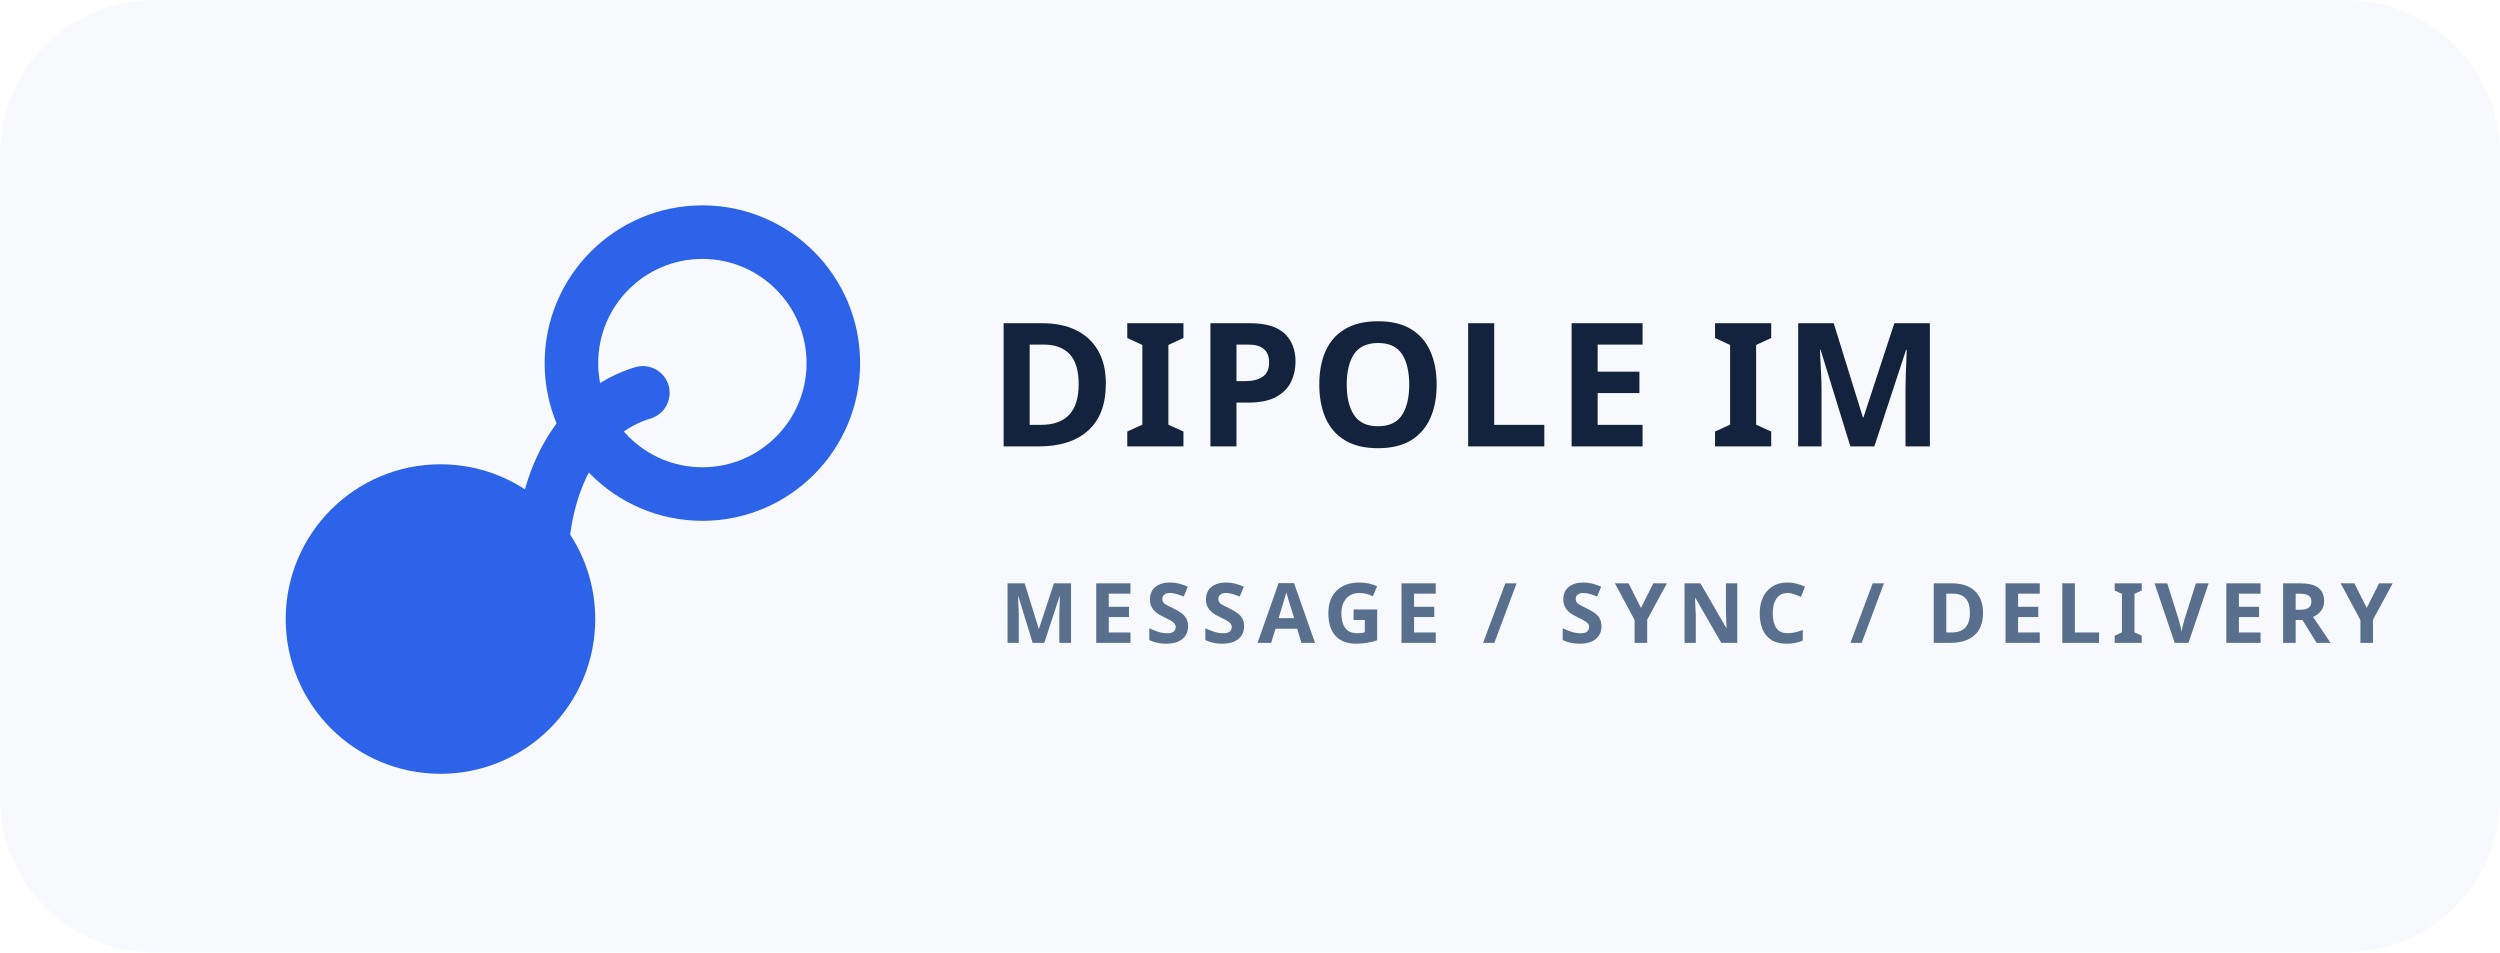
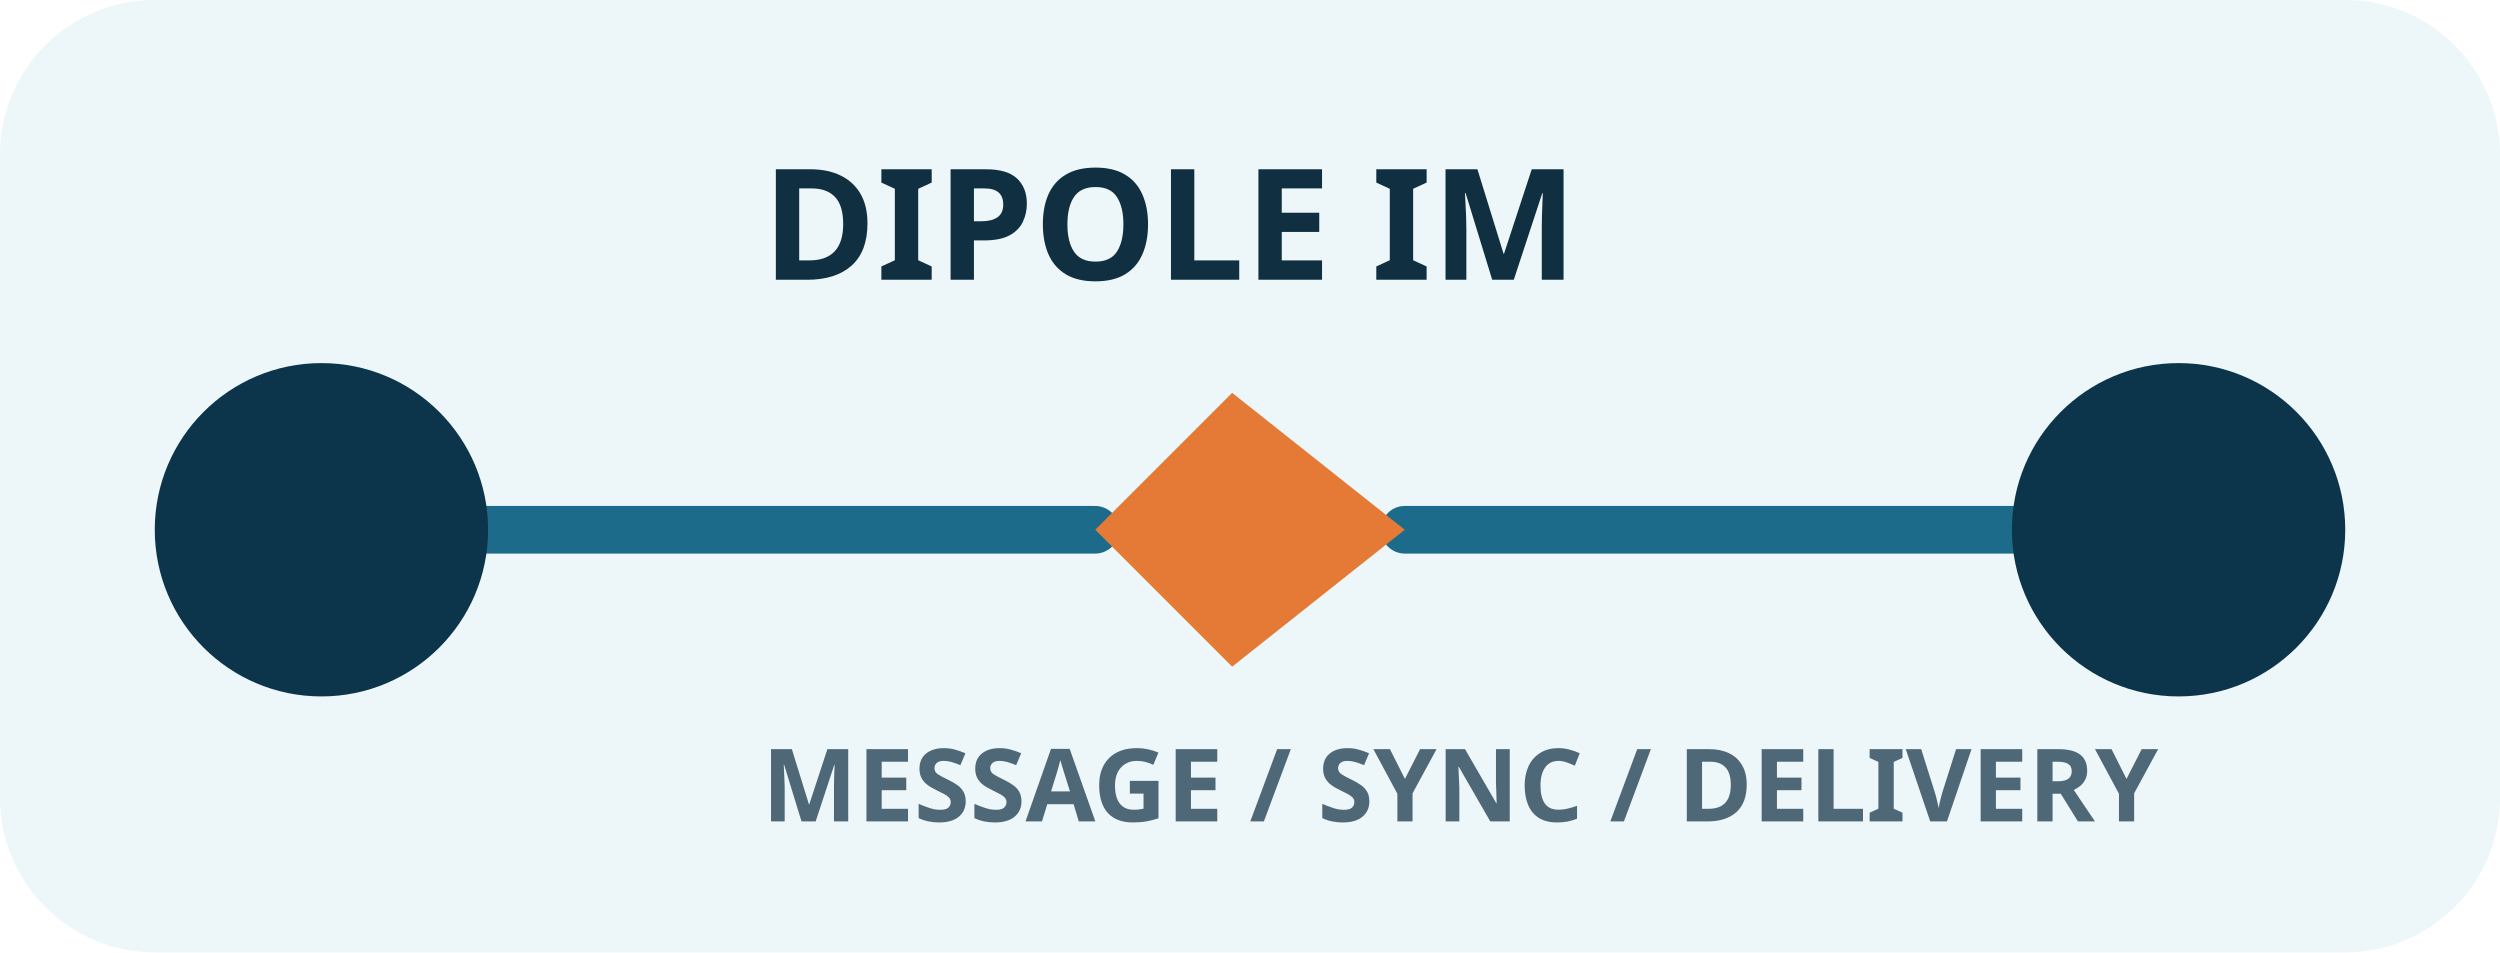
<svg xmlns="http://www.w3.org/2000/svg" width="420" height="160" viewBox="0 0 420 160" role="img" aria-labelledby="title desc">
-   <rect width="420" height="160" rx="26" fill="#f7f9fd" />
-   <g aria-hidden="true">
-     <circle cx="74" cy="104" r="26" fill="#2d63e8" />
-     <circle cx="118" cy="61" r="22" fill="#f7f9fd" stroke="#2d63e8" stroke-width="9" />
-     <path d="M91 99C90 80 98 69 108 66" fill="none" stroke="#2d63e8" stroke-width="9" stroke-linecap="round" />
-   </g>
-   <text x="166" y="75" fill="#14233d" font-family="Avenir Next, Manrope, Noto Sans SC, sans-serif" font-size="29" font-weight="700" letter-spacing="1">DIPOLE IM</text>
-   <text x="168" y="108" fill="#58708e" font-family="Avenir Next, Manrope, Noto Sans SC, sans-serif" font-size="14" font-weight="700" letter-spacing="1.7">MESSAGE / SYNC / DELIVERY</text>
+   <rect width="420" height="160" rx="26" fill="#edf6f8" />
+   <path d="M70 89 H184 M236 89 H350" stroke="#1c6b8a" stroke-width="8" stroke-linecap="round" />
+   <path d="M184 89 L207 66 L236 89 L207 112 Z" fill="#e47a36" />
+   <circle cx="54" cy="89" r="28" fill="#0c354c" />
+   <circle cx="366" cy="89" r="28" fill="#0c354c" />
+   <text x="128" y="47" fill="#102f40" font-family="Avenir Next, Noto Sans SC, sans-serif" font-size="26" font-weight="700">DIPOLE IM</text>
+   <text x="128" y="138" fill="#4e6877" font-family="Avenir Next, Noto Sans SC, sans-serif" font-size="17" font-weight="600">MESSAGE / SYNC / DELIVERY</text>
</svg>
